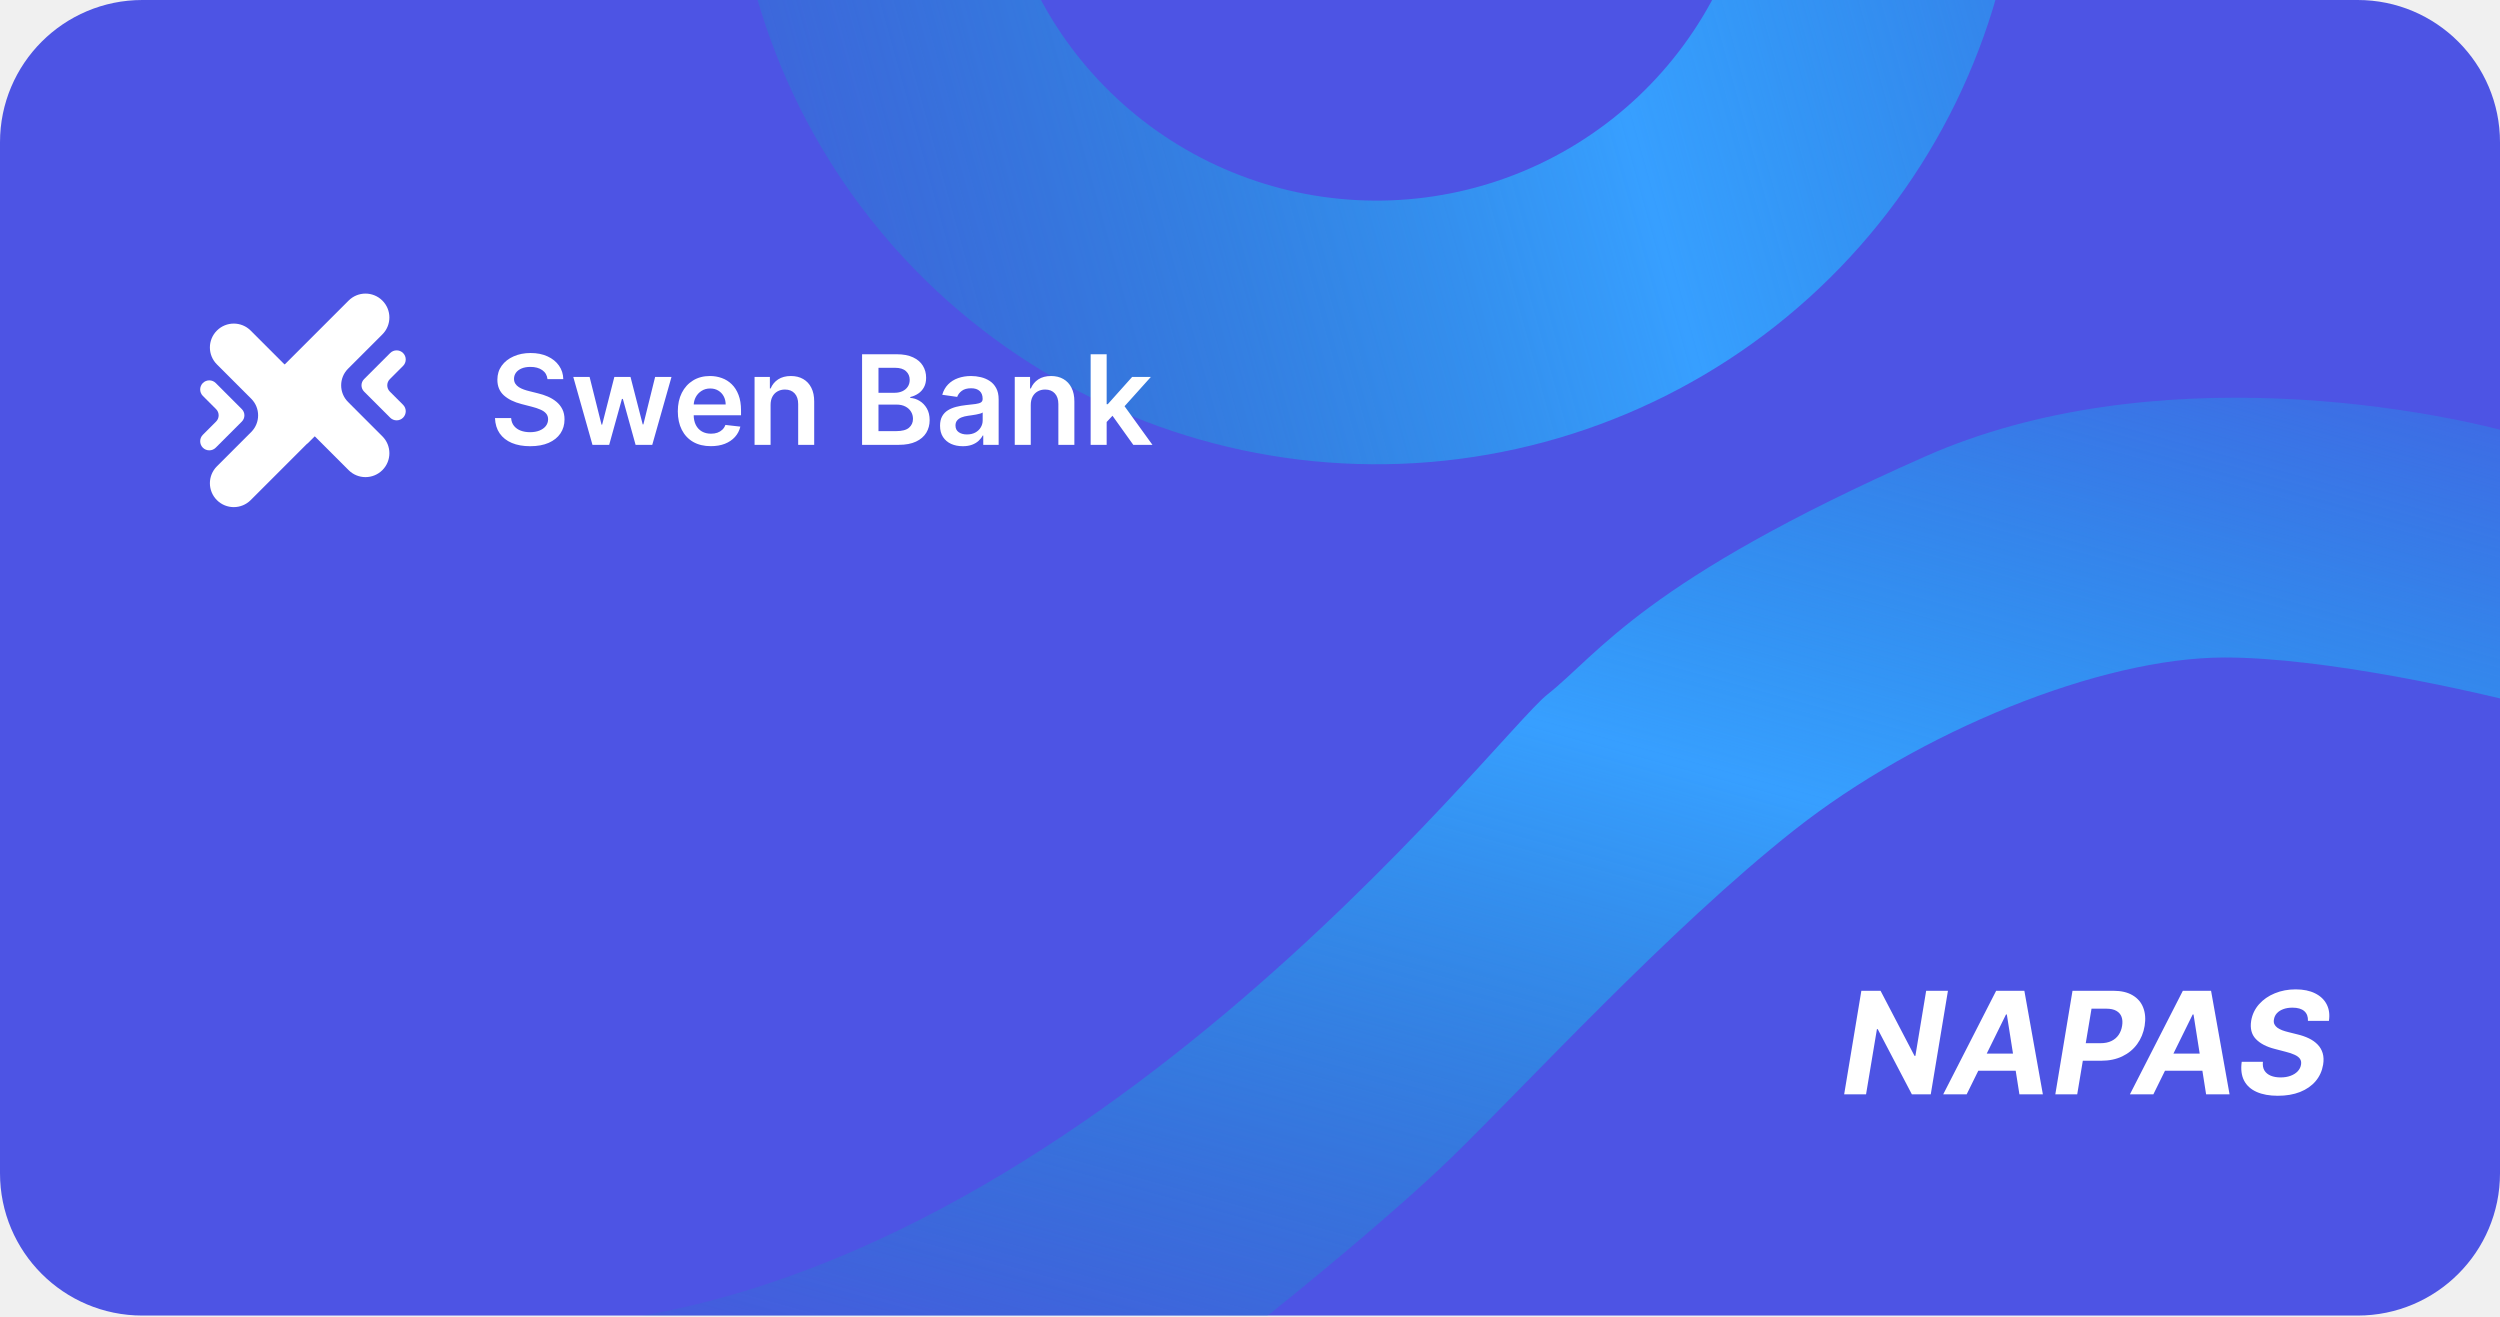
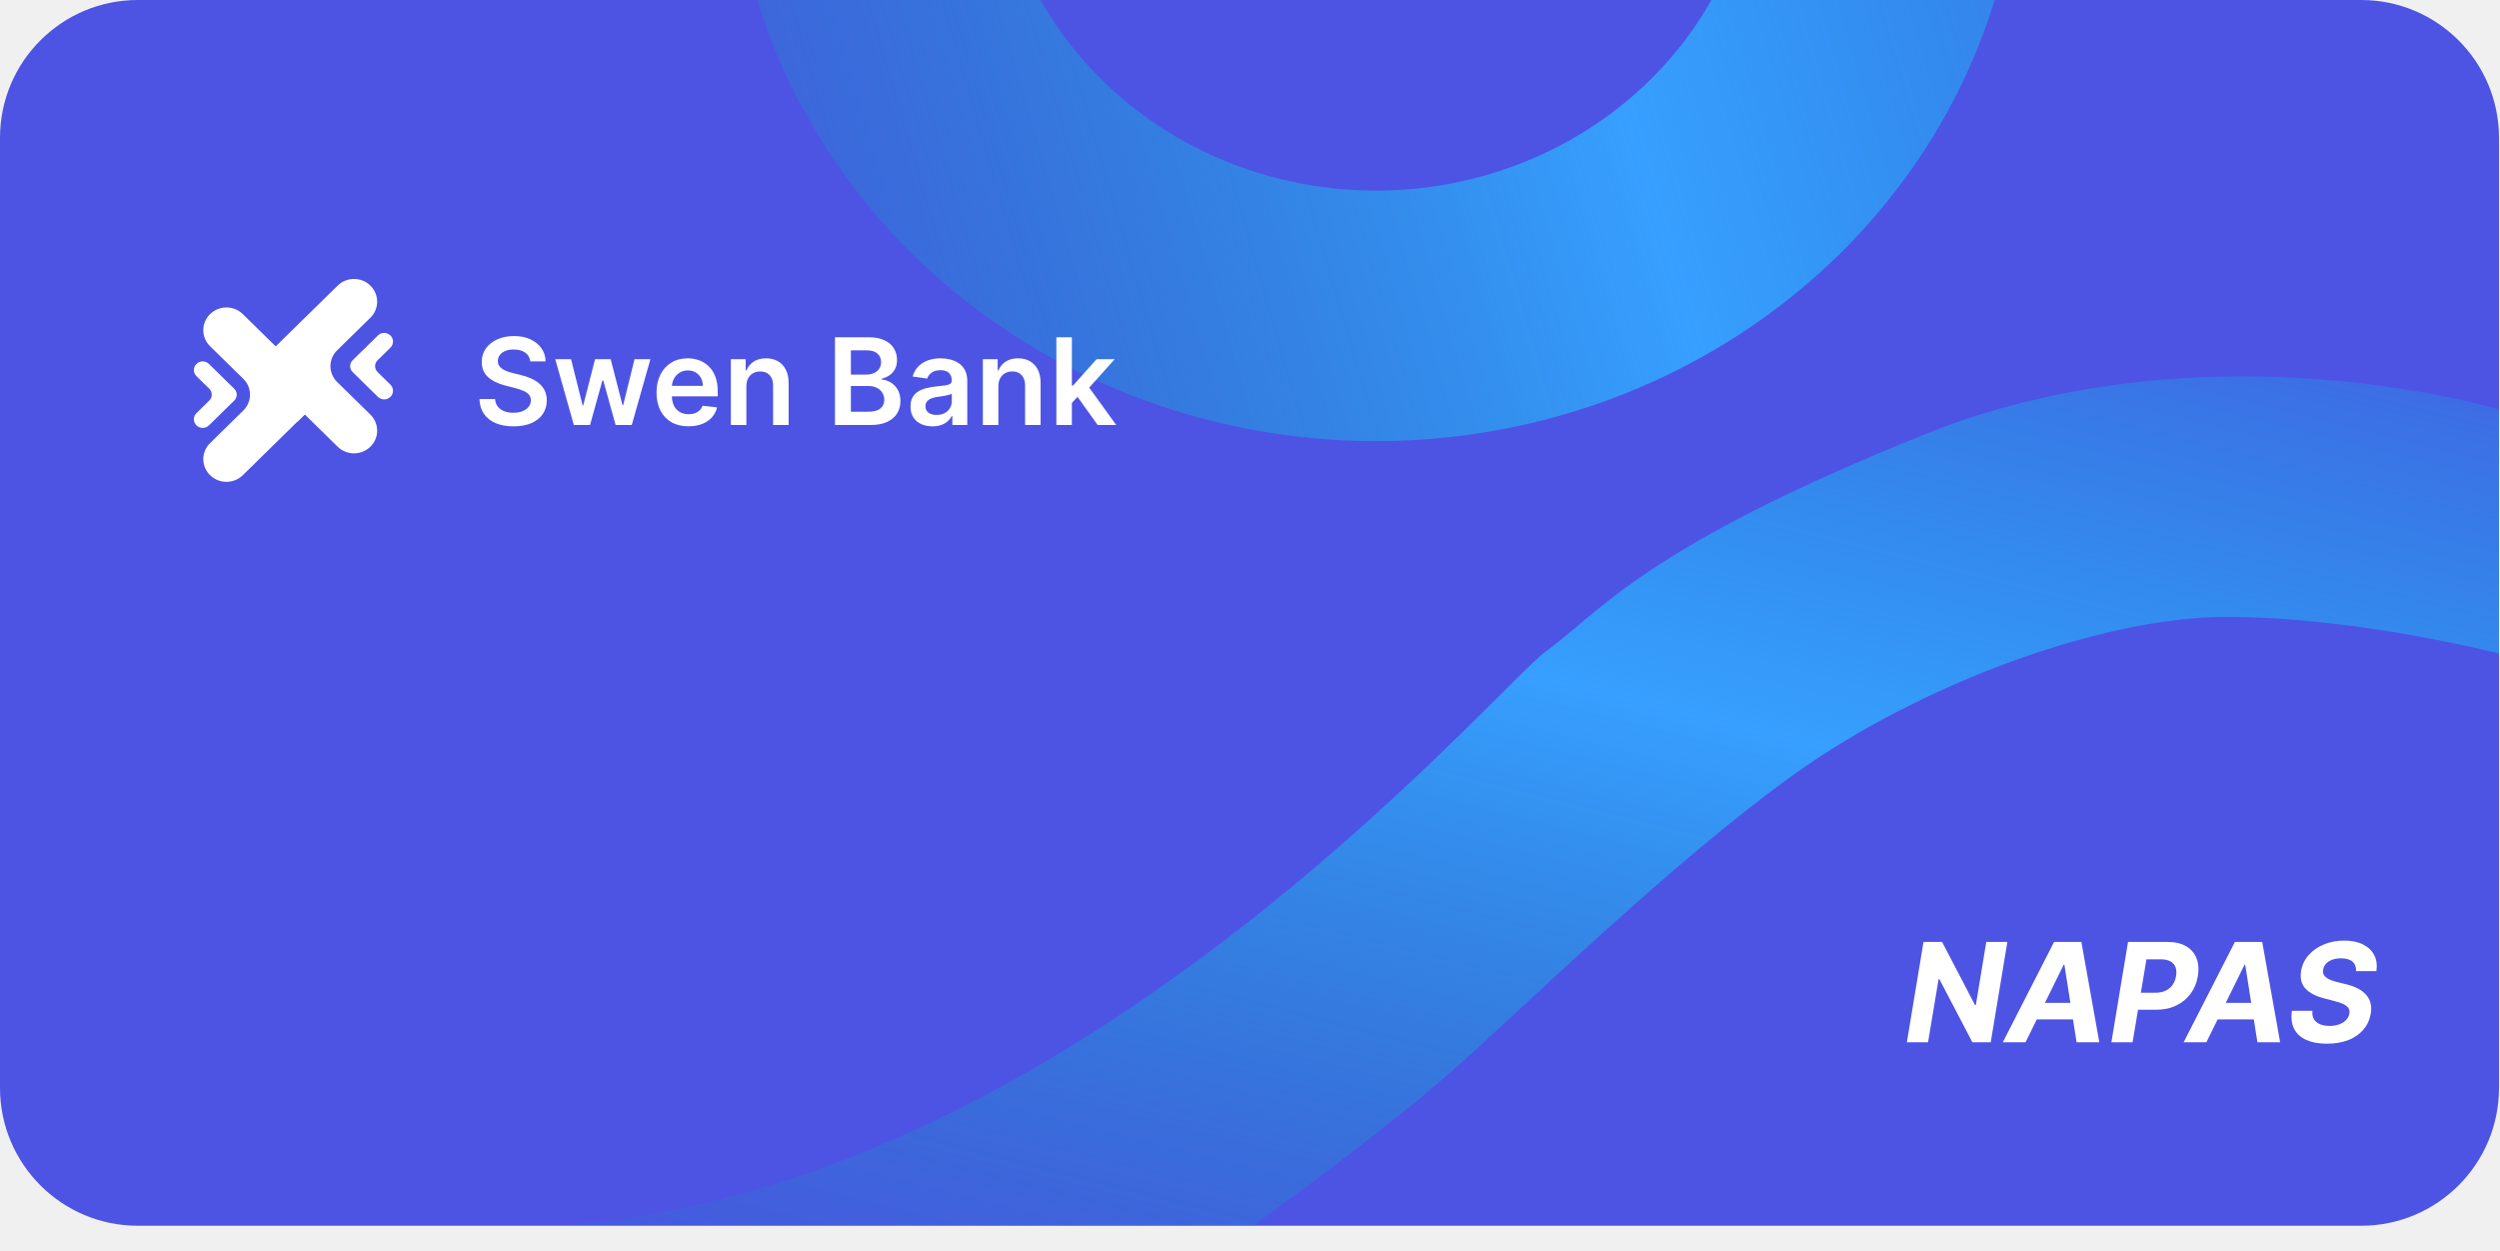
- <svg xmlns="http://www.w3.org/2000/svg" width="281" height="148" viewBox="0 0 281 148" fill="none">
-   <rect width="281" height="147.869" rx="16" fill="#4D54E4" />
-   <mask id="mask0_108_609" style="mask-type:alpha" maskUnits="userSpaceOnUse" x="0" y="0" width="281" height="148">
-     <rect width="281" height="147.869" rx="16" fill="#0177FB" />
+ <svg xmlns="http://www.w3.org/2000/svg" width="290" height="145" viewBox="0 0 290 145" fill="none">
+   <rect width="290" height="142.187" rx="16" fill="#4D54E4" />
+   <mask id="mask0_108_609" style="mask-type:alpha" maskUnits="userSpaceOnUse" x="0" y="0" width="290" height="145">
+     <rect width="290" height="145" rx="16" fill="#0177FB" />
  </mask>
  <g mask="url(#mask0_108_609)">
-     <path d="M226.859 -13.419C225.197 4.06 217.245 20.342 204.481 32.399C191.717 44.456 175.009 51.468 157.463 52.132C139.918 52.796 122.728 47.066 109.089 36.009C95.45 24.951 86.29 9.317 83.312 -7.987L112.517 -13.013C114.277 -2.786 119.691 6.454 127.752 12.99C135.813 19.525 145.973 22.912 156.343 22.519C166.713 22.127 176.588 17.982 184.132 10.856C191.676 3.73 196.375 -5.893 197.358 -16.224L226.859 -13.419Z" fill="url(#paint0_linear_108_609)" />
-     <path d="M216.4 51.304C241.748 40.103 273.631 45.654 286.404 49.83L285.176 79.552C278.134 77.668 261.251 73.902 250.051 73.902C236.05 73.902 215.663 82.253 201.662 93.307C187.661 104.36 171.204 122.291 163.098 130.151C156.613 136.439 145.658 145.38 140.991 149.065H62.39C120.358 145.38 168.011 82.745 173.906 78.078C179.801 73.411 184.713 65.305 216.4 51.304Z" fill="url(#paint1_linear_108_609)" />
+     <path d="M234.125 -13.159C232.41 3.982 224.203 19.947 211.03 31.77C197.857 43.593 180.614 50.469 162.507 51.12C144.399 51.772 126.659 46.153 112.583 35.31C98.507 24.467 89.054 9.136 85.981 -7.832L116.121 -12.761C117.937 -2.732 123.524 6.329 131.844 12.738C140.163 19.146 150.648 22.467 161.35 22.082C172.052 21.698 182.243 17.633 190.029 10.646C197.815 3.658 202.665 -5.778 203.679 -15.909L234.125 -13.159Z" fill="url(#paint0_linear_108_609)" />
+     <path d="M223.5 50.328C249.753 39.804 278.044 43.946 291.272 47.87L290 75.797C282.708 74.027 269.951 71.562 258.351 71.562C243.851 71.562 222.737 79.409 208.237 89.795C193.737 100.181 176.693 117.03 168.298 124.415C161.582 130.324 150.237 138.725 145.404 142.187H64C124.035 138.725 173.386 79.871 179.491 75.486C185.596 71.1 190.684 63.484 223.5 50.328Z" fill="url(#paint1_linear_108_609)" />
  </g>
-   <path d="M218.949 111.364L217.017 123H214.892L211.057 115.676H210.966L209.744 123H207.284L209.216 111.364H211.375L215.193 118.682H215.29L216.5 111.364H218.949ZM221.055 123H218.419L224.368 111.364H227.538L229.618 123H226.982L225.567 114.023H225.476L221.055 123ZM221.658 118.426H227.885L227.555 120.347H221.328L221.658 118.426ZM231.018 123L232.95 111.364H237.541C238.42 111.364 239.142 111.532 239.706 111.869C240.274 112.203 240.672 112.667 240.899 113.261C241.13 113.852 241.183 114.534 241.058 115.307C240.929 116.083 240.649 116.767 240.217 117.358C239.789 117.945 239.232 118.403 238.547 118.733C237.861 119.062 237.07 119.227 236.172 119.227H233.246L233.57 117.256H236.098C236.575 117.256 236.982 117.174 237.32 117.011C237.661 116.845 237.931 116.616 238.132 116.324C238.333 116.028 238.464 115.689 238.524 115.307C238.589 114.917 238.568 114.578 238.462 114.29C238.356 114.002 238.161 113.778 237.876 113.619C237.596 113.456 237.219 113.375 236.746 113.375H235.087L233.479 123H231.018ZM242.04 123H239.403L245.352 111.364H248.523L250.602 123H247.966L246.551 114.023H246.46L242.04 123ZM242.642 118.426H248.869L248.54 120.347H242.312L242.642 118.426ZM259.413 114.744C259.432 114.271 259.294 113.905 258.999 113.648C258.707 113.39 258.266 113.261 257.675 113.261C257.273 113.261 256.925 113.318 256.629 113.432C256.334 113.542 256.097 113.695 255.919 113.892C255.745 114.085 255.637 114.309 255.595 114.562C255.554 114.771 255.567 114.953 255.635 115.108C255.707 115.263 255.819 115.398 255.97 115.511C256.125 115.621 256.309 115.718 256.521 115.801C256.733 115.881 256.959 115.949 257.197 116.006L258.197 116.256C258.686 116.369 259.125 116.521 259.516 116.71C259.91 116.9 260.239 117.133 260.504 117.409C260.773 117.686 260.963 118.011 261.072 118.386C261.182 118.761 261.197 119.191 261.118 119.676C260.997 120.388 260.714 121.006 260.271 121.528C259.828 122.047 259.247 122.451 258.527 122.739C257.807 123.023 256.974 123.165 256.027 123.165C255.088 123.165 254.294 123.021 253.646 122.733C252.999 122.445 252.527 122.019 252.232 121.455C251.94 120.886 251.853 120.184 251.97 119.347H254.351C254.309 119.737 254.366 120.062 254.521 120.324C254.68 120.581 254.917 120.777 255.232 120.909C255.546 121.038 255.915 121.102 256.339 121.102C256.76 121.102 257.133 121.042 257.459 120.92C257.788 120.799 258.055 120.631 258.26 120.415C258.464 120.199 258.589 119.951 258.635 119.67C258.68 119.409 258.641 119.189 258.516 119.011C258.391 118.833 258.19 118.682 257.913 118.557C257.641 118.428 257.302 118.314 256.896 118.216L255.68 117.898C254.741 117.659 254.031 117.286 253.55 116.778C253.069 116.271 252.896 115.587 253.033 114.727C253.154 114.023 253.447 113.407 253.913 112.881C254.383 112.35 254.974 111.939 255.686 111.648C256.402 111.352 257.184 111.205 258.033 111.205C258.896 111.205 259.625 111.354 260.22 111.653C260.815 111.949 261.249 112.362 261.521 112.892C261.794 113.422 261.877 114.04 261.771 114.744H259.413Z" fill="white" />
-   <path fill-rule="evenodd" clip-rule="evenodd" d="M24.379 56.213C23.331 55.165 23.33 53.465 24.379 52.416L28.238 48.557C29.271 47.523 29.271 45.849 28.237 44.816L24.378 40.956C23.33 39.908 23.33 38.207 24.378 37.159L24.379 37.158C25.427 36.109 27.128 36.109 28.176 37.158L35.834 44.816C36.866 45.848 36.866 47.523 35.833 48.557L28.176 56.213C27.127 57.263 25.427 57.262 24.379 56.213ZM22.799 50.32C22.608 50.128 22.501 49.867 22.501 49.596C22.5 49.324 22.608 49.064 22.8 48.871C23.254 48.417 23.837 47.835 24.287 47.385C24.673 46.999 24.673 46.373 24.287 45.986C23.837 45.537 23.254 44.954 22.8 44.5C22.608 44.308 22.501 44.048 22.5 43.776C22.5 43.505 22.608 43.244 22.8 43.052C22.992 42.86 23.253 42.753 23.524 42.752C23.796 42.753 24.056 42.86 24.248 43.052C25.062 43.867 26.377 45.182 27.183 45.987C27.568 46.373 27.568 46.999 27.182 47.385L24.248 50.319C24.055 50.512 23.795 50.619 23.524 50.619C23.253 50.619 22.991 50.512 22.799 50.32Z" fill="white" />
-   <path fill-rule="evenodd" clip-rule="evenodd" d="M31.999 40.971L35.841 44.813C36.874 45.846 36.874 47.522 35.841 48.555L34.548 49.848L30.705 46.005C29.672 44.973 29.672 43.297 30.705 42.264L31.999 40.971Z" fill="white" />
-   <path fill-rule="evenodd" clip-rule="evenodd" d="M42.98 33.787C44.029 34.835 44.03 36.535 42.98 37.584L39.121 41.443C38.088 42.477 38.089 44.151 39.122 45.184L42.981 49.044C44.03 50.092 44.03 51.793 42.981 52.841L42.98 52.842C41.932 53.891 40.231 53.891 39.183 52.842L31.525 45.184C30.493 44.152 30.493 42.477 31.526 41.443L39.183 33.787C40.232 32.737 41.932 32.738 42.98 33.787ZM45.305 39.681C45.497 39.873 45.605 40.133 45.605 40.404C45.606 40.676 45.497 40.937 45.305 41.129C44.851 41.582 44.268 42.165 43.819 42.615C43.432 43.001 43.432 43.627 43.818 44.013C44.268 44.463 44.85 45.045 45.305 45.5C45.497 45.692 45.605 45.952 45.606 46.224C45.605 46.496 45.497 46.756 45.305 46.948C45.113 47.14 44.853 47.247 44.581 47.248C44.31 47.247 44.05 47.14 43.858 46.948C43.042 46.132 41.727 44.818 40.923 44.013C40.536 43.627 40.536 43 40.923 42.614L43.857 39.68C44.049 39.488 44.31 39.381 44.581 39.381C44.852 39.381 45.112 39.488 45.304 39.68L45.305 39.681Z" fill="white" />
-   <path d="M61.538 42.617C61.491 42.183 61.296 41.845 60.951 41.603C60.61 41.361 60.166 41.24 59.619 41.24C59.234 41.24 58.904 41.298 58.629 41.414C58.354 41.53 58.144 41.688 57.998 41.886C57.852 42.085 57.778 42.312 57.774 42.568C57.774 42.78 57.822 42.964 57.918 43.119C58.018 43.275 58.152 43.408 58.321 43.517C58.49 43.623 58.677 43.713 58.883 43.785C59.088 43.858 59.295 43.92 59.504 43.969L60.459 44.208C60.843 44.298 61.213 44.419 61.568 44.571C61.925 44.724 62.245 44.916 62.527 45.148C62.812 45.38 63.037 45.66 63.203 45.988C63.369 46.316 63.452 46.7 63.452 47.141C63.452 47.738 63.299 48.263 62.994 48.717C62.689 49.168 62.249 49.521 61.672 49.776C61.099 50.028 60.404 50.154 59.589 50.154C58.797 50.154 58.109 50.032 57.526 49.786C56.946 49.541 56.492 49.183 56.163 48.712C55.839 48.242 55.663 47.668 55.636 46.992H57.451C57.477 47.347 57.587 47.642 57.779 47.877C57.971 48.112 58.222 48.288 58.53 48.404C58.841 48.52 59.189 48.578 59.574 48.578C59.975 48.578 60.326 48.519 60.628 48.399C60.933 48.276 61.171 48.108 61.344 47.892C61.516 47.673 61.604 47.418 61.607 47.126C61.604 46.861 61.526 46.642 61.374 46.47C61.221 46.294 61.007 46.149 60.732 46.033C60.461 45.913 60.142 45.807 59.778 45.715L58.619 45.416C57.781 45.201 57.118 44.874 56.631 44.437C56.147 43.996 55.905 43.411 55.905 42.682C55.905 42.082 56.067 41.557 56.392 41.106C56.72 40.655 57.166 40.305 57.729 40.057C58.293 39.805 58.931 39.679 59.644 39.679C60.366 39.679 60.999 39.805 61.543 40.057C62.09 40.305 62.519 40.652 62.83 41.096C63.142 41.537 63.303 42.044 63.312 42.617H61.538ZM66.593 50L64.435 42.364H66.269L67.612 47.733H67.681L69.053 42.364H70.868L72.24 47.703H72.315L73.637 42.364H75.477L73.314 50H71.44L70.008 44.84H69.904L68.472 50H66.593ZM79.895 50.149C79.13 50.149 78.468 49.99 77.912 49.672C77.358 49.35 76.932 48.896 76.634 48.31C76.336 47.72 76.186 47.025 76.186 46.227C76.186 45.441 76.336 44.752 76.634 44.158C76.936 43.562 77.356 43.098 77.897 42.766C78.437 42.432 79.072 42.264 79.801 42.264C80.271 42.264 80.716 42.34 81.133 42.493C81.554 42.642 81.925 42.874 82.247 43.189C82.572 43.504 82.827 43.905 83.012 44.392C83.198 44.876 83.291 45.453 83.291 46.122V46.674H77.032V45.461H81.566C81.562 45.116 81.488 44.81 81.342 44.541C81.196 44.269 80.992 44.056 80.731 43.9C80.472 43.744 80.17 43.666 79.826 43.666C79.458 43.666 79.135 43.756 78.856 43.935C78.578 44.11 78.361 44.342 78.205 44.631C78.052 44.916 77.975 45.229 77.971 45.57V46.629C77.971 47.073 78.052 47.455 78.215 47.773C78.377 48.088 78.604 48.33 78.896 48.499C79.188 48.664 79.529 48.747 79.92 48.747C80.182 48.747 80.419 48.711 80.631 48.638C80.843 48.562 81.027 48.45 81.183 48.305C81.339 48.159 81.456 47.978 81.536 47.763L83.216 47.952C83.11 48.396 82.908 48.784 82.61 49.115C82.315 49.443 81.937 49.698 81.476 49.881C81.016 50.06 80.489 50.149 79.895 50.149ZM86.613 45.526V50H84.813V42.364H86.534V43.661H86.623C86.799 43.234 87.079 42.894 87.463 42.642C87.851 42.39 88.33 42.264 88.9 42.264C89.427 42.264 89.886 42.377 90.277 42.602C90.672 42.828 90.977 43.154 91.192 43.582C91.411 44.009 91.518 44.528 91.515 45.138V50H89.715V45.416C89.715 44.906 89.583 44.506 89.318 44.218C89.056 43.93 88.693 43.785 88.229 43.785C87.914 43.785 87.634 43.855 87.389 43.994C87.147 44.13 86.956 44.327 86.817 44.586C86.681 44.844 86.613 45.158 86.613 45.526ZM96.897 50V39.818H100.795C101.53 39.818 102.142 39.934 102.629 40.166C103.12 40.395 103.486 40.708 103.728 41.106C103.973 41.504 104.096 41.954 104.096 42.458C104.096 42.872 104.016 43.227 103.857 43.522C103.698 43.814 103.484 44.051 103.216 44.233C102.947 44.415 102.647 44.546 102.316 44.626V44.725C102.677 44.745 103.023 44.856 103.355 45.058C103.69 45.257 103.963 45.539 104.175 45.903C104.387 46.268 104.493 46.709 104.493 47.226C104.493 47.753 104.366 48.227 104.111 48.648C103.855 49.065 103.471 49.395 102.957 49.637C102.443 49.879 101.797 50 101.018 50H96.897ZM98.741 48.459H100.725C101.394 48.459 101.877 48.331 102.172 48.076C102.47 47.818 102.619 47.486 102.619 47.082C102.619 46.78 102.545 46.508 102.395 46.266C102.246 46.021 102.034 45.829 101.759 45.69C101.484 45.547 101.156 45.476 100.775 45.476H98.741V48.459ZM98.741 44.148H100.566C100.884 44.148 101.171 44.09 101.426 43.974C101.681 43.855 101.882 43.688 102.028 43.472C102.177 43.254 102.251 42.995 102.251 42.697C102.251 42.302 102.112 41.977 101.834 41.722C101.559 41.467 101.149 41.34 100.606 41.34H98.741V44.148ZM108.216 50.154C107.732 50.154 107.296 50.068 106.908 49.896C106.524 49.72 106.219 49.461 105.994 49.12C105.772 48.779 105.661 48.358 105.661 47.857C105.661 47.426 105.74 47.07 105.899 46.788C106.058 46.507 106.275 46.281 106.55 46.112C106.826 45.943 107.135 45.816 107.48 45.729C107.828 45.64 108.188 45.575 108.559 45.535C109.006 45.489 109.369 45.448 109.648 45.411C109.926 45.371 110.128 45.312 110.254 45.232C110.384 45.149 110.448 45.022 110.448 44.849V44.82C110.448 44.445 110.337 44.155 110.115 43.95C109.893 43.744 109.573 43.641 109.156 43.641C108.715 43.641 108.365 43.737 108.107 43.93C107.851 44.122 107.679 44.349 107.589 44.611L105.909 44.372C106.042 43.908 106.26 43.52 106.565 43.209C106.87 42.894 107.243 42.659 107.684 42.503C108.125 42.344 108.612 42.264 109.146 42.264C109.513 42.264 109.88 42.307 110.244 42.394C110.609 42.48 110.942 42.622 111.244 42.821C111.545 43.017 111.787 43.283 111.969 43.621C112.155 43.959 112.248 44.382 112.248 44.889V50H110.518V48.951H110.458C110.349 49.163 110.195 49.362 109.996 49.548C109.8 49.73 109.553 49.877 109.255 49.99C108.96 50.099 108.614 50.154 108.216 50.154ZM108.683 48.832C109.045 48.832 109.358 48.76 109.623 48.618C109.888 48.472 110.092 48.28 110.234 48.041C110.38 47.803 110.453 47.542 110.453 47.261V46.361C110.397 46.407 110.301 46.45 110.165 46.49C110.032 46.53 109.883 46.565 109.717 46.594C109.552 46.624 109.388 46.651 109.225 46.674C109.063 46.697 108.922 46.717 108.803 46.734C108.534 46.77 108.294 46.83 108.082 46.913C107.87 46.995 107.702 47.111 107.58 47.261C107.457 47.407 107.396 47.595 107.396 47.827C107.396 48.159 107.517 48.409 107.759 48.578C108 48.747 108.309 48.832 108.683 48.832ZM115.857 45.526V50H114.058V42.364H115.778V43.661H115.867C116.043 43.234 116.323 42.894 116.707 42.642C117.095 42.39 117.574 42.264 118.144 42.264C118.671 42.264 119.13 42.377 119.521 42.602C119.916 42.828 120.221 43.154 120.436 43.582C120.655 44.009 120.763 44.528 120.759 45.138V50H118.96V45.416C118.96 44.906 118.827 44.506 118.562 44.218C118.3 43.93 117.937 43.785 117.473 43.785C117.158 43.785 116.878 43.855 116.633 43.994C116.391 44.13 116.2 44.327 116.061 44.586C115.925 44.844 115.857 45.158 115.857 45.526ZM124.229 47.604L124.224 45.431H124.513L127.257 42.364H129.36L125.984 46.122H125.612L124.229 47.604ZM122.589 50V39.818H124.388V50H122.589ZM127.381 50L124.896 46.525L126.109 45.257L129.534 50H127.381Z" fill="white" />
+   <path d="M232.949 109.268L231.017 120.905H228.892L225.057 113.581H224.966L223.744 120.905H221.284L223.216 109.268H225.375L229.193 116.586H229.29L230.5 109.268H232.949ZM235.055 120.905H232.419L238.368 109.268H241.538L243.618 120.905H240.982L239.567 111.927H239.476L235.055 120.905ZM235.658 116.331H241.885L241.555 118.251H235.328L235.658 116.331ZM245.018 120.905L246.95 109.268H251.541C252.42 109.268 253.142 109.437 253.706 109.774C254.274 110.107 254.672 110.571 254.899 111.166C255.13 111.757 255.183 112.439 255.058 113.211C254.929 113.988 254.649 114.672 254.217 115.263C253.789 115.85 253.232 116.308 252.547 116.638C251.861 116.967 251.07 117.132 250.172 117.132H247.246L247.57 115.16H250.098C250.575 115.16 250.982 115.079 251.32 114.916C251.661 114.749 251.931 114.52 252.132 114.229C252.333 113.933 252.464 113.594 252.524 113.211C252.589 112.821 252.568 112.482 252.462 112.194C252.356 111.907 252.161 111.683 251.876 111.524C251.596 111.361 251.219 111.28 250.746 111.28H249.087L247.479 120.905H245.018ZM256.04 120.905H253.403L259.352 109.268H262.523L264.602 120.905H261.966L260.551 111.927H260.46L256.04 120.905ZM256.642 116.331H262.869L262.54 118.251H256.312L256.642 116.331ZM273.413 112.649C273.432 112.175 273.294 111.81 272.999 111.552C272.707 111.295 272.266 111.166 271.675 111.166C271.273 111.166 270.925 111.223 270.629 111.336C270.334 111.446 270.097 111.6 269.919 111.797C269.745 111.99 269.637 112.213 269.595 112.467C269.554 112.675 269.567 112.857 269.635 113.013C269.707 113.168 269.819 113.302 269.97 113.416C270.125 113.526 270.309 113.622 270.521 113.706C270.733 113.785 270.959 113.854 271.197 113.91L272.197 114.16C272.686 114.274 273.125 114.425 273.516 114.615C273.91 114.804 274.239 115.037 274.504 115.314C274.773 115.59 274.963 115.916 275.072 116.291C275.182 116.666 275.197 117.096 275.118 117.581C274.997 118.293 274.714 118.91 274.271 119.433C273.828 119.952 273.247 120.355 272.527 120.643C271.807 120.927 270.974 121.069 270.027 121.069C269.088 121.069 268.294 120.925 267.646 120.638C266.999 120.35 266.527 119.924 266.232 119.359C265.94 118.791 265.853 118.088 265.97 117.251H268.351C268.309 117.641 268.366 117.967 268.521 118.229C268.68 118.486 268.917 118.681 269.232 118.814C269.546 118.943 269.915 119.007 270.339 119.007C270.76 119.007 271.133 118.946 271.459 118.825C271.788 118.704 272.055 118.535 272.26 118.319C272.464 118.104 272.589 117.855 272.635 117.575C272.68 117.314 272.641 117.094 272.516 116.916C272.391 116.738 272.19 116.586 271.913 116.461C271.641 116.333 271.302 116.219 270.896 116.121L269.68 115.802C268.741 115.564 268.031 115.191 267.55 114.683C267.069 114.175 266.896 113.492 267.033 112.632C267.154 111.927 267.447 111.312 267.913 110.785C268.383 110.255 268.974 109.844 269.686 109.552C270.402 109.257 271.184 109.109 272.033 109.109C272.896 109.109 273.625 109.259 274.22 109.558C274.815 109.854 275.249 110.266 275.521 110.797C275.794 111.327 275.877 111.944 275.771 112.649H273.413Z" fill="white" />
+   <path fill-rule="evenodd" clip-rule="evenodd" d="M24.379 55.123C23.331 54.095 23.33 52.428 24.379 51.399L28.238 47.614C29.271 46.601 29.271 44.959 28.237 43.946L24.378 40.162C23.33 39.134 23.33 37.466 24.378 36.438L24.379 36.437C25.427 35.409 27.128 35.409 28.176 36.437L35.834 43.946C36.866 44.958 36.866 46.601 35.833 47.614L28.176 55.123C27.127 56.152 25.427 56.151 24.379 55.123ZM22.799 49.343C22.608 49.155 22.501 48.899 22.501 48.634C22.5 48.367 22.608 48.112 22.8 47.923C23.254 47.478 23.837 46.907 24.287 46.466C24.673 46.087 24.673 45.473 24.287 45.094C23.837 44.653 23.254 44.082 22.8 43.637C22.608 43.448 22.501 43.193 22.5 42.927C22.5 42.661 22.608 42.405 22.8 42.217C22.992 42.029 23.253 41.923 23.524 41.922C23.796 41.923 24.056 42.029 24.248 42.217C25.062 43.016 26.377 44.305 27.183 45.095C27.568 45.473 27.568 46.087 27.182 46.466L24.248 49.343C24.055 49.532 23.795 49.637 23.524 49.637C23.253 49.637 22.991 49.532 22.799 49.343Z" fill="white" />
+   <path fill-rule="evenodd" clip-rule="evenodd" d="M31.999 40.176L35.841 43.944C36.874 44.957 36.874 46.6 35.841 47.613L34.548 48.881L30.705 45.113C29.672 44.1 29.672 42.458 30.705 41.444L31.999 40.176Z" fill="white" />
+   <path fill-rule="evenodd" clip-rule="evenodd" d="M42.98 33.131C44.029 34.159 44.03 35.826 42.98 36.855L39.121 40.639C38.088 41.653 38.089 43.295 39.122 44.308L42.981 48.092C44.03 49.12 44.03 50.788 42.981 51.816L42.98 51.817C41.932 52.845 40.231 52.845 39.183 51.817L31.525 44.308C30.493 43.295 30.493 41.653 31.526 40.639L39.183 33.131C40.232 32.102 41.932 32.103 42.98 33.131ZM45.305 38.911C45.497 39.099 45.605 39.354 45.605 39.62C45.606 39.886 45.497 40.142 45.305 40.331C44.851 40.776 44.268 41.347 43.819 41.788C43.432 42.167 43.432 42.781 43.818 43.159C44.268 43.601 44.85 44.171 45.305 44.617C45.497 44.806 45.605 45.06 45.606 45.327C45.605 45.593 45.497 45.849 45.305 46.037C45.113 46.225 44.853 46.331 44.581 46.331C44.31 46.331 44.05 46.225 43.858 46.037C43.042 45.237 41.727 43.948 40.923 43.159C40.536 42.78 40.536 42.166 40.923 41.787L43.857 38.91C44.049 38.722 44.31 38.617 44.581 38.617C44.852 38.617 45.112 38.722 45.304 38.91L45.305 38.911Z" fill="white" />
+   <path d="M61.538 41.919C61.491 41.485 61.296 41.147 60.951 40.905C60.61 40.663 60.166 40.542 59.619 40.542C59.234 40.542 58.904 40.6 58.629 40.716C58.354 40.832 58.144 40.989 57.998 41.188C57.852 41.387 57.778 41.614 57.774 41.869C57.774 42.081 57.822 42.265 57.918 42.421C58.018 42.577 58.152 42.709 58.321 42.819C58.49 42.925 58.677 43.014 58.883 43.087C59.088 43.16 59.295 43.221 59.504 43.271L60.459 43.51C60.843 43.599 61.213 43.72 61.568 43.873C61.925 44.025 62.245 44.217 62.527 44.449C62.812 44.681 63.037 44.961 63.203 45.289C63.369 45.618 63.452 46.002 63.452 46.443C63.452 47.039 63.299 47.565 62.994 48.019C62.689 48.47 62.249 48.823 61.672 49.078C61.099 49.33 60.404 49.456 59.589 49.456C58.797 49.456 58.109 49.333 57.526 49.088C56.946 48.843 56.492 48.485 56.163 48.014C55.839 47.543 55.663 46.97 55.636 46.294H57.451C57.477 46.648 57.587 46.943 57.779 47.179C57.971 47.414 58.222 47.59 58.53 47.706C58.841 47.822 59.189 47.88 59.574 47.88C59.975 47.88 60.326 47.82 60.628 47.701C60.933 47.578 61.171 47.409 61.344 47.194C61.516 46.975 61.604 46.72 61.607 46.428C61.604 46.163 61.526 45.944 61.374 45.772C61.221 45.596 61.007 45.45 60.732 45.334C60.461 45.215 60.142 45.109 59.778 45.016L58.619 44.718C57.781 44.502 57.118 44.176 56.631 43.738C56.147 43.298 55.905 42.713 55.905 41.983C55.905 41.383 56.067 40.858 56.392 40.407C56.72 39.957 57.166 39.607 57.729 39.358C58.293 39.106 58.931 38.981 59.644 38.981C60.366 38.981 60.999 39.106 61.543 39.358C62.09 39.607 62.519 39.953 62.83 40.398C63.142 40.838 63.303 41.345 63.312 41.919H61.538ZM66.593 49.302L64.435 41.665H66.269L67.612 47.035H67.681L69.053 41.665H70.868L72.24 47.005H72.315L73.637 41.665H75.477L73.314 49.302H71.44L70.008 44.141H69.904L68.472 49.302H66.593ZM79.895 49.451C79.13 49.451 78.468 49.292 77.912 48.973C77.358 48.652 76.932 48.198 76.634 47.611C76.336 47.021 76.186 46.327 76.186 45.528C76.186 44.743 76.336 44.053 76.634 43.46C76.936 42.863 77.356 42.399 77.897 42.068C78.437 41.733 79.072 41.566 79.801 41.566C80.271 41.566 80.716 41.642 81.133 41.794C81.554 41.944 81.925 42.176 82.247 42.49C82.572 42.805 82.827 43.206 83.012 43.694C83.198 44.178 83.291 44.754 83.291 45.424V45.976H77.032V44.763H81.566C81.562 44.418 81.488 44.111 81.342 43.843C81.196 43.571 80.992 43.357 80.731 43.201C80.472 43.046 80.17 42.968 79.826 42.968C79.458 42.968 79.135 43.057 78.856 43.236C78.578 43.412 78.361 43.644 78.205 43.932C78.052 44.217 77.975 44.531 77.971 44.872V45.931C77.971 46.375 78.052 46.756 78.215 47.074C78.377 47.389 78.604 47.631 78.896 47.8C79.188 47.966 79.529 48.049 79.92 48.049C80.182 48.049 80.419 48.012 80.631 47.939C80.843 47.863 81.027 47.752 81.183 47.606C81.339 47.46 81.456 47.28 81.536 47.064L83.216 47.253C83.11 47.697 82.908 48.085 82.61 48.417C82.315 48.745 81.937 49 81.476 49.182C81.016 49.361 80.489 49.451 79.895 49.451ZM86.613 44.827V49.302H84.813V41.665H86.534V42.963H86.623C86.799 42.535 87.079 42.196 87.463 41.944C87.851 41.692 88.33 41.566 88.9 41.566C89.427 41.566 89.886 41.678 90.277 41.904C90.672 42.129 90.977 42.456 91.192 42.883C91.411 43.311 91.518 43.83 91.515 44.439V49.302H89.715V44.718C89.715 44.207 89.583 43.808 89.318 43.52C89.056 43.231 88.693 43.087 88.229 43.087C87.914 43.087 87.634 43.157 87.389 43.296C87.147 43.432 86.956 43.629 86.817 43.888C86.681 44.146 86.613 44.459 86.613 44.827ZM96.897 49.302V39.12H100.795C101.53 39.12 102.142 39.236 102.629 39.468C103.12 39.697 103.486 40.01 103.728 40.407C103.973 40.805 104.096 41.256 104.096 41.76C104.096 42.174 104.016 42.529 103.857 42.824C103.698 43.115 103.484 43.352 103.216 43.535C102.947 43.717 102.647 43.848 102.316 43.927V44.027C102.677 44.047 103.023 44.158 103.355 44.36C103.69 44.559 103.963 44.84 104.175 45.205C104.387 45.57 104.493 46.01 104.493 46.527C104.493 47.054 104.366 47.528 104.111 47.949C103.855 48.367 103.471 48.697 102.957 48.939C102.443 49.181 101.797 49.302 101.018 49.302H96.897ZM98.741 47.76H100.725C101.394 47.76 101.877 47.633 102.172 47.378C102.47 47.119 102.619 46.788 102.619 46.383C102.619 46.082 102.545 45.81 102.395 45.568C102.246 45.323 102.034 45.13 101.759 44.991C101.484 44.849 101.156 44.777 100.775 44.777H98.741V47.76ZM98.741 43.45H100.566C100.884 43.45 101.171 43.392 101.426 43.276C101.681 43.157 101.882 42.989 102.028 42.774C102.177 42.555 102.251 42.297 102.251 41.998C102.251 41.604 102.112 41.279 101.834 41.024C101.559 40.769 101.149 40.641 100.606 40.641H98.741V43.45ZM108.216 49.456C107.732 49.456 107.296 49.37 106.908 49.197C106.524 49.022 106.219 48.763 105.994 48.422C105.772 48.08 105.661 47.659 105.661 47.159C105.661 46.728 105.74 46.372 105.899 46.09C106.058 45.808 106.275 45.583 106.55 45.414C106.826 45.245 107.135 45.117 107.48 45.031C107.828 44.941 108.188 44.877 108.559 44.837C109.006 44.791 109.369 44.749 109.648 44.713C109.926 44.673 110.128 44.613 110.254 44.534C110.384 44.451 110.448 44.323 110.448 44.151V44.121C110.448 43.747 110.337 43.457 110.115 43.251C109.893 43.046 109.573 42.943 109.156 42.943C108.715 42.943 108.365 43.039 108.107 43.231C107.851 43.423 107.679 43.651 107.589 43.912L105.909 43.674C106.042 43.21 106.26 42.822 106.565 42.51C106.87 42.196 107.243 41.96 107.684 41.804C108.125 41.645 108.612 41.566 109.146 41.566C109.513 41.566 109.88 41.609 110.244 41.695C110.609 41.781 110.942 41.924 111.244 42.123C111.545 42.318 111.787 42.585 111.969 42.923C112.155 43.261 112.248 43.684 112.248 44.191V49.302H110.518V48.253H110.458C110.349 48.465 110.195 48.664 109.996 48.849C109.8 49.032 109.553 49.179 109.255 49.292C108.96 49.401 108.614 49.456 108.216 49.456ZM108.683 48.133C109.045 48.133 109.358 48.062 109.623 47.919C109.888 47.774 110.092 47.581 110.234 47.343C110.38 47.104 110.453 46.844 110.453 46.562V45.662C110.397 45.709 110.301 45.752 110.165 45.792C110.032 45.831 109.883 45.866 109.717 45.896C109.552 45.926 109.388 45.952 109.225 45.976C109.063 45.999 108.922 46.019 108.803 46.035C108.534 46.072 108.294 46.131 108.082 46.214C107.87 46.297 107.702 46.413 107.58 46.562C107.457 46.708 107.396 46.897 107.396 47.129C107.396 47.46 107.517 47.711 107.759 47.88C108 48.049 108.309 48.133 108.683 48.133ZM115.857 44.827V49.302H114.058V41.665H115.778V42.963H115.867C116.043 42.535 116.323 42.196 116.707 41.944C117.095 41.692 117.574 41.566 118.144 41.566C118.671 41.566 119.13 41.678 119.521 41.904C119.916 42.129 120.221 42.456 120.436 42.883C120.655 43.311 120.763 43.83 120.759 44.439V49.302H118.96V44.718C118.96 44.207 118.827 43.808 118.562 43.52C118.3 43.231 117.937 43.087 117.473 43.087C117.158 43.087 116.878 43.157 116.633 43.296C116.391 43.432 116.2 43.629 116.061 43.888C115.925 44.146 115.857 44.459 115.857 44.827ZM124.229 46.905L124.224 44.733H124.513L127.257 41.665H129.36L125.984 45.424H125.612L124.229 46.905ZM122.589 49.302V39.12H124.388V49.302H122.589ZM127.381 49.302L124.896 45.826L126.109 44.559L129.534 49.302H127.381Z" fill="white" />
  <defs>
-     <linearGradient id="paint0_linear_108_609" x1="274.678" y1="-37.775" x2="52.522" y2="24.175" gradientUnits="userSpaceOnUse">
+     <linearGradient id="paint0_linear_108_609" x1="283.475" y1="-37.042" x2="55.972" y2="29.726" gradientUnits="userSpaceOnUse">
      <stop stop-color="#06B7DE" stop-opacity="0" />
      <stop offset="0.443" stop-color="#379FFF" />
      <stop offset="1" stop-color="#0791AF" stop-opacity="0" />
    </linearGradient>
-     <linearGradient id="paint1_linear_108_609" x1="289.499" y1="27.999" x2="240.054" y2="207.351" gradientUnits="userSpaceOnUse">
+     <linearGradient id="paint1_linear_108_609" x1="299.206" y1="28.43" x2="256.52" y2="199.086" gradientUnits="userSpaceOnUse">
      <stop stop-color="#06B7DE" stop-opacity="0" />
      <stop offset="0.443" stop-color="#379FFF" />
      <stop offset="1" stop-color="#0791AF" stop-opacity="0" />
    </linearGradient>
  </defs>
</svg>
